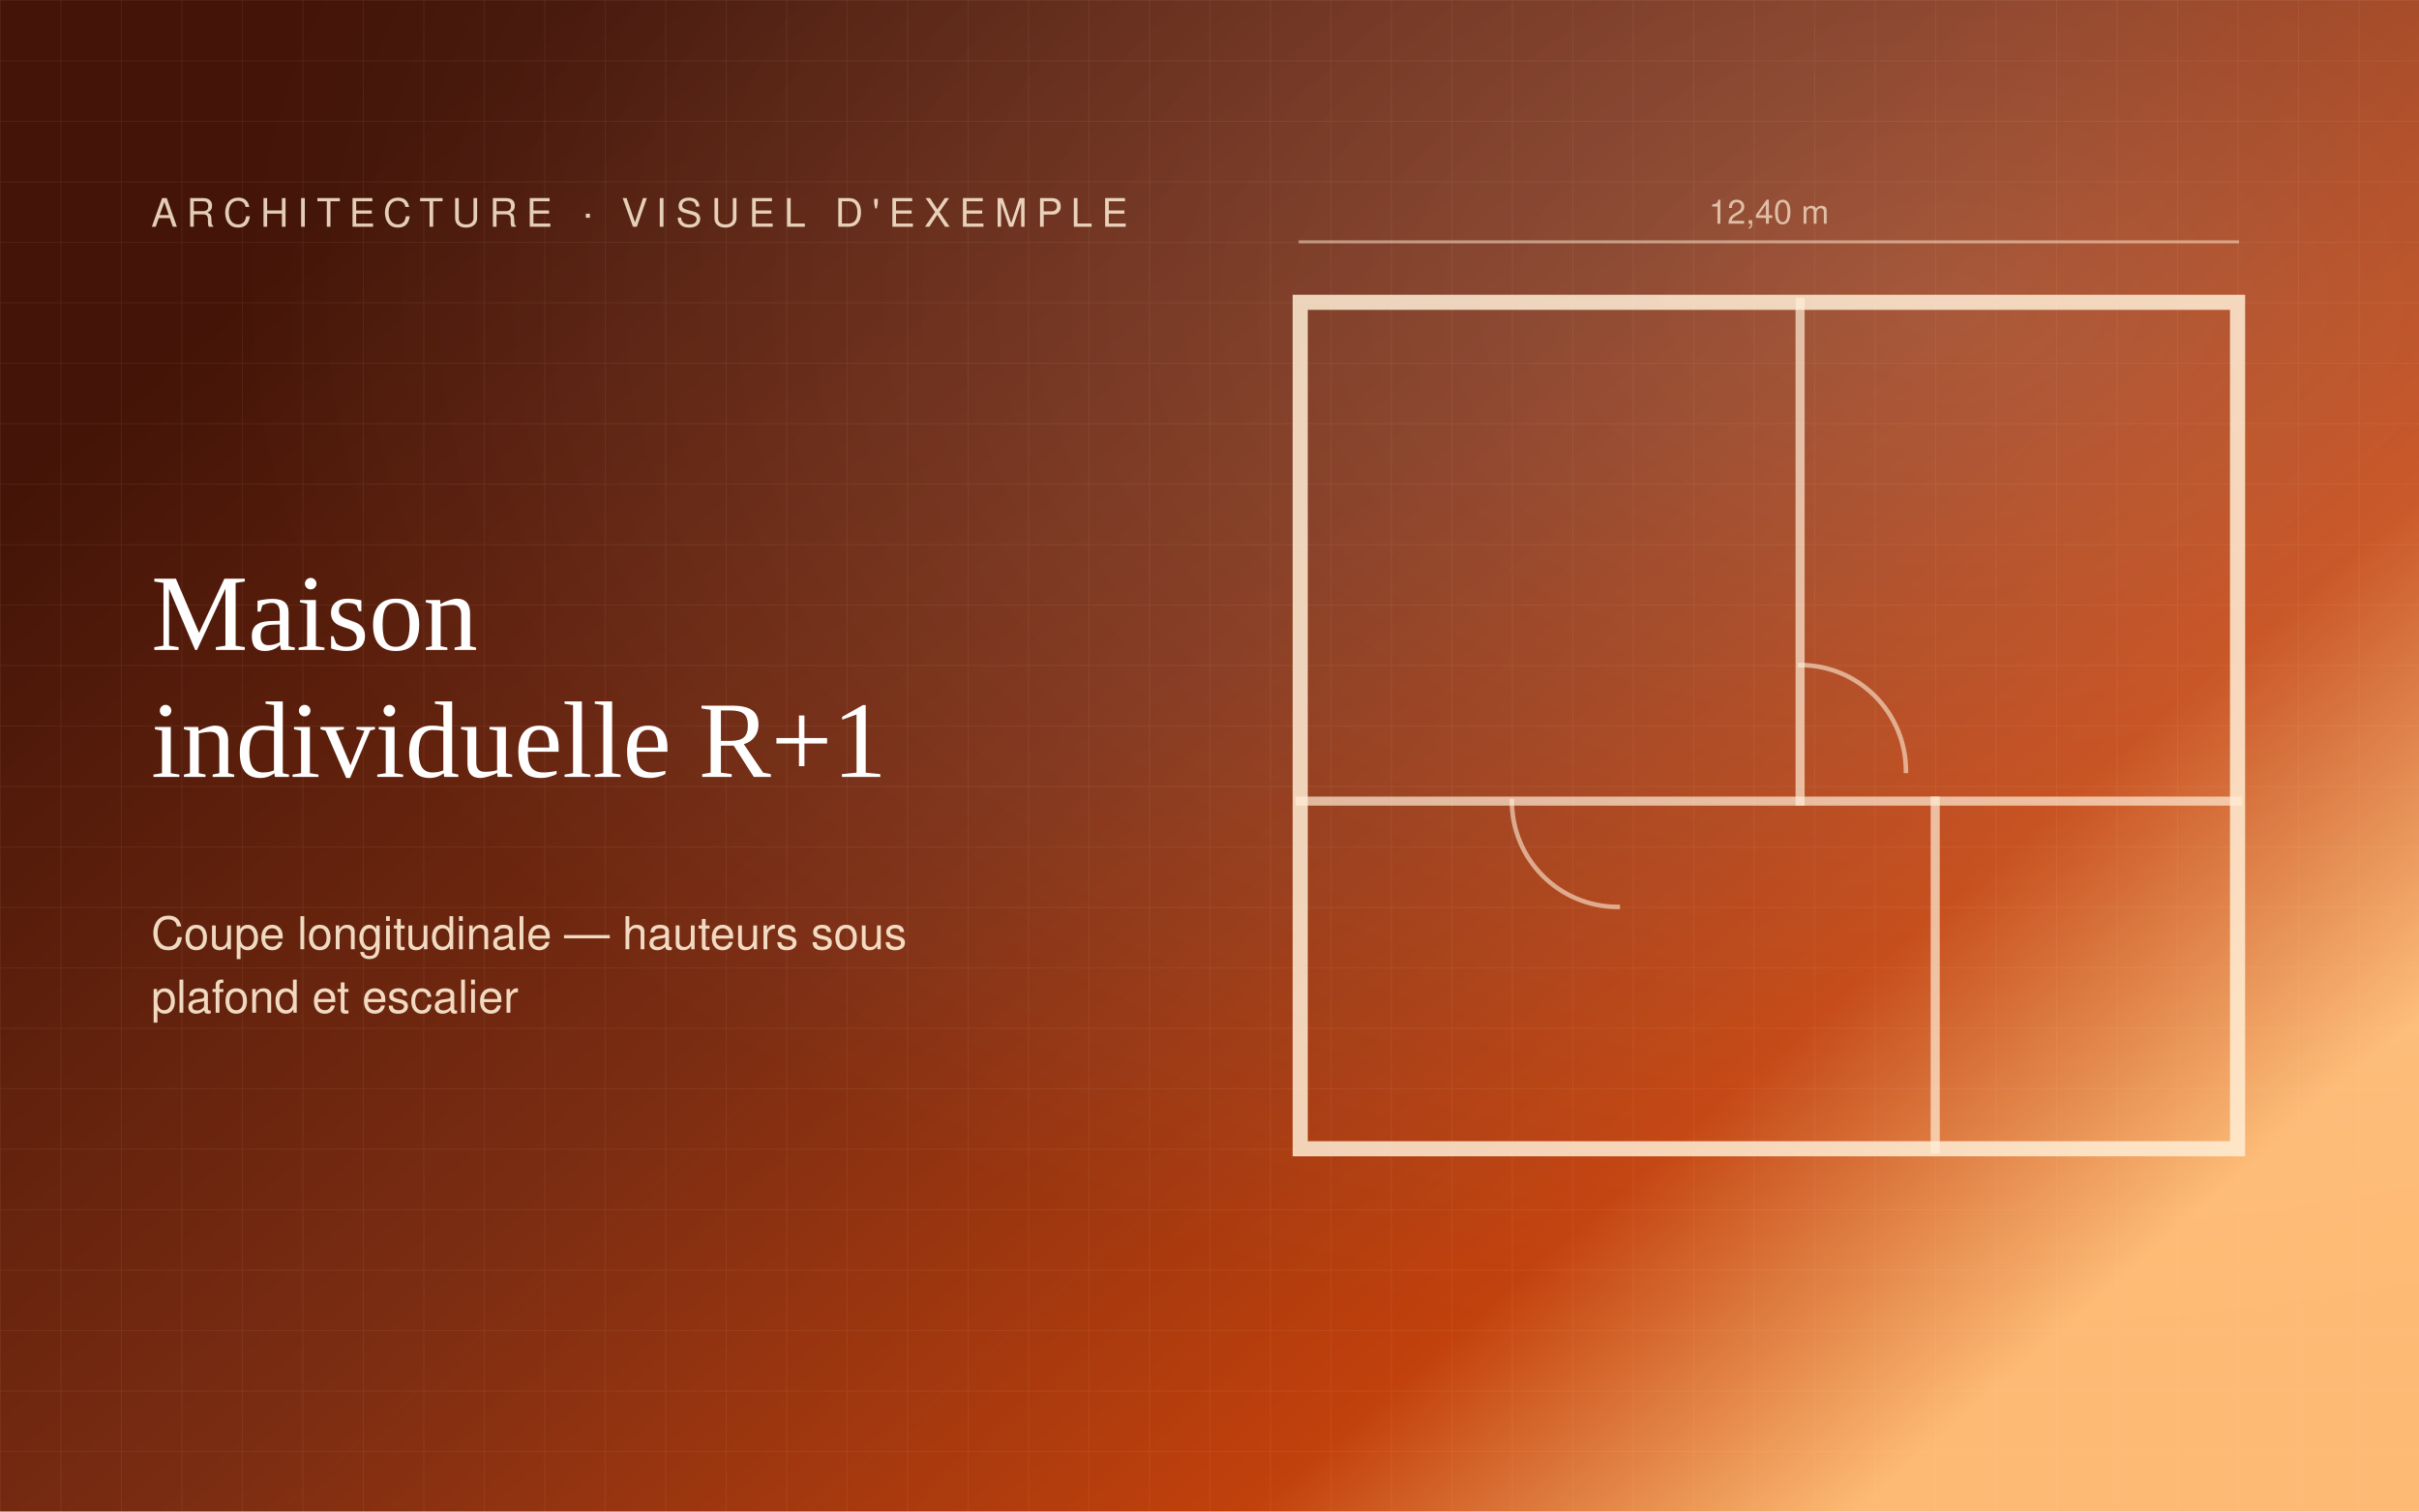
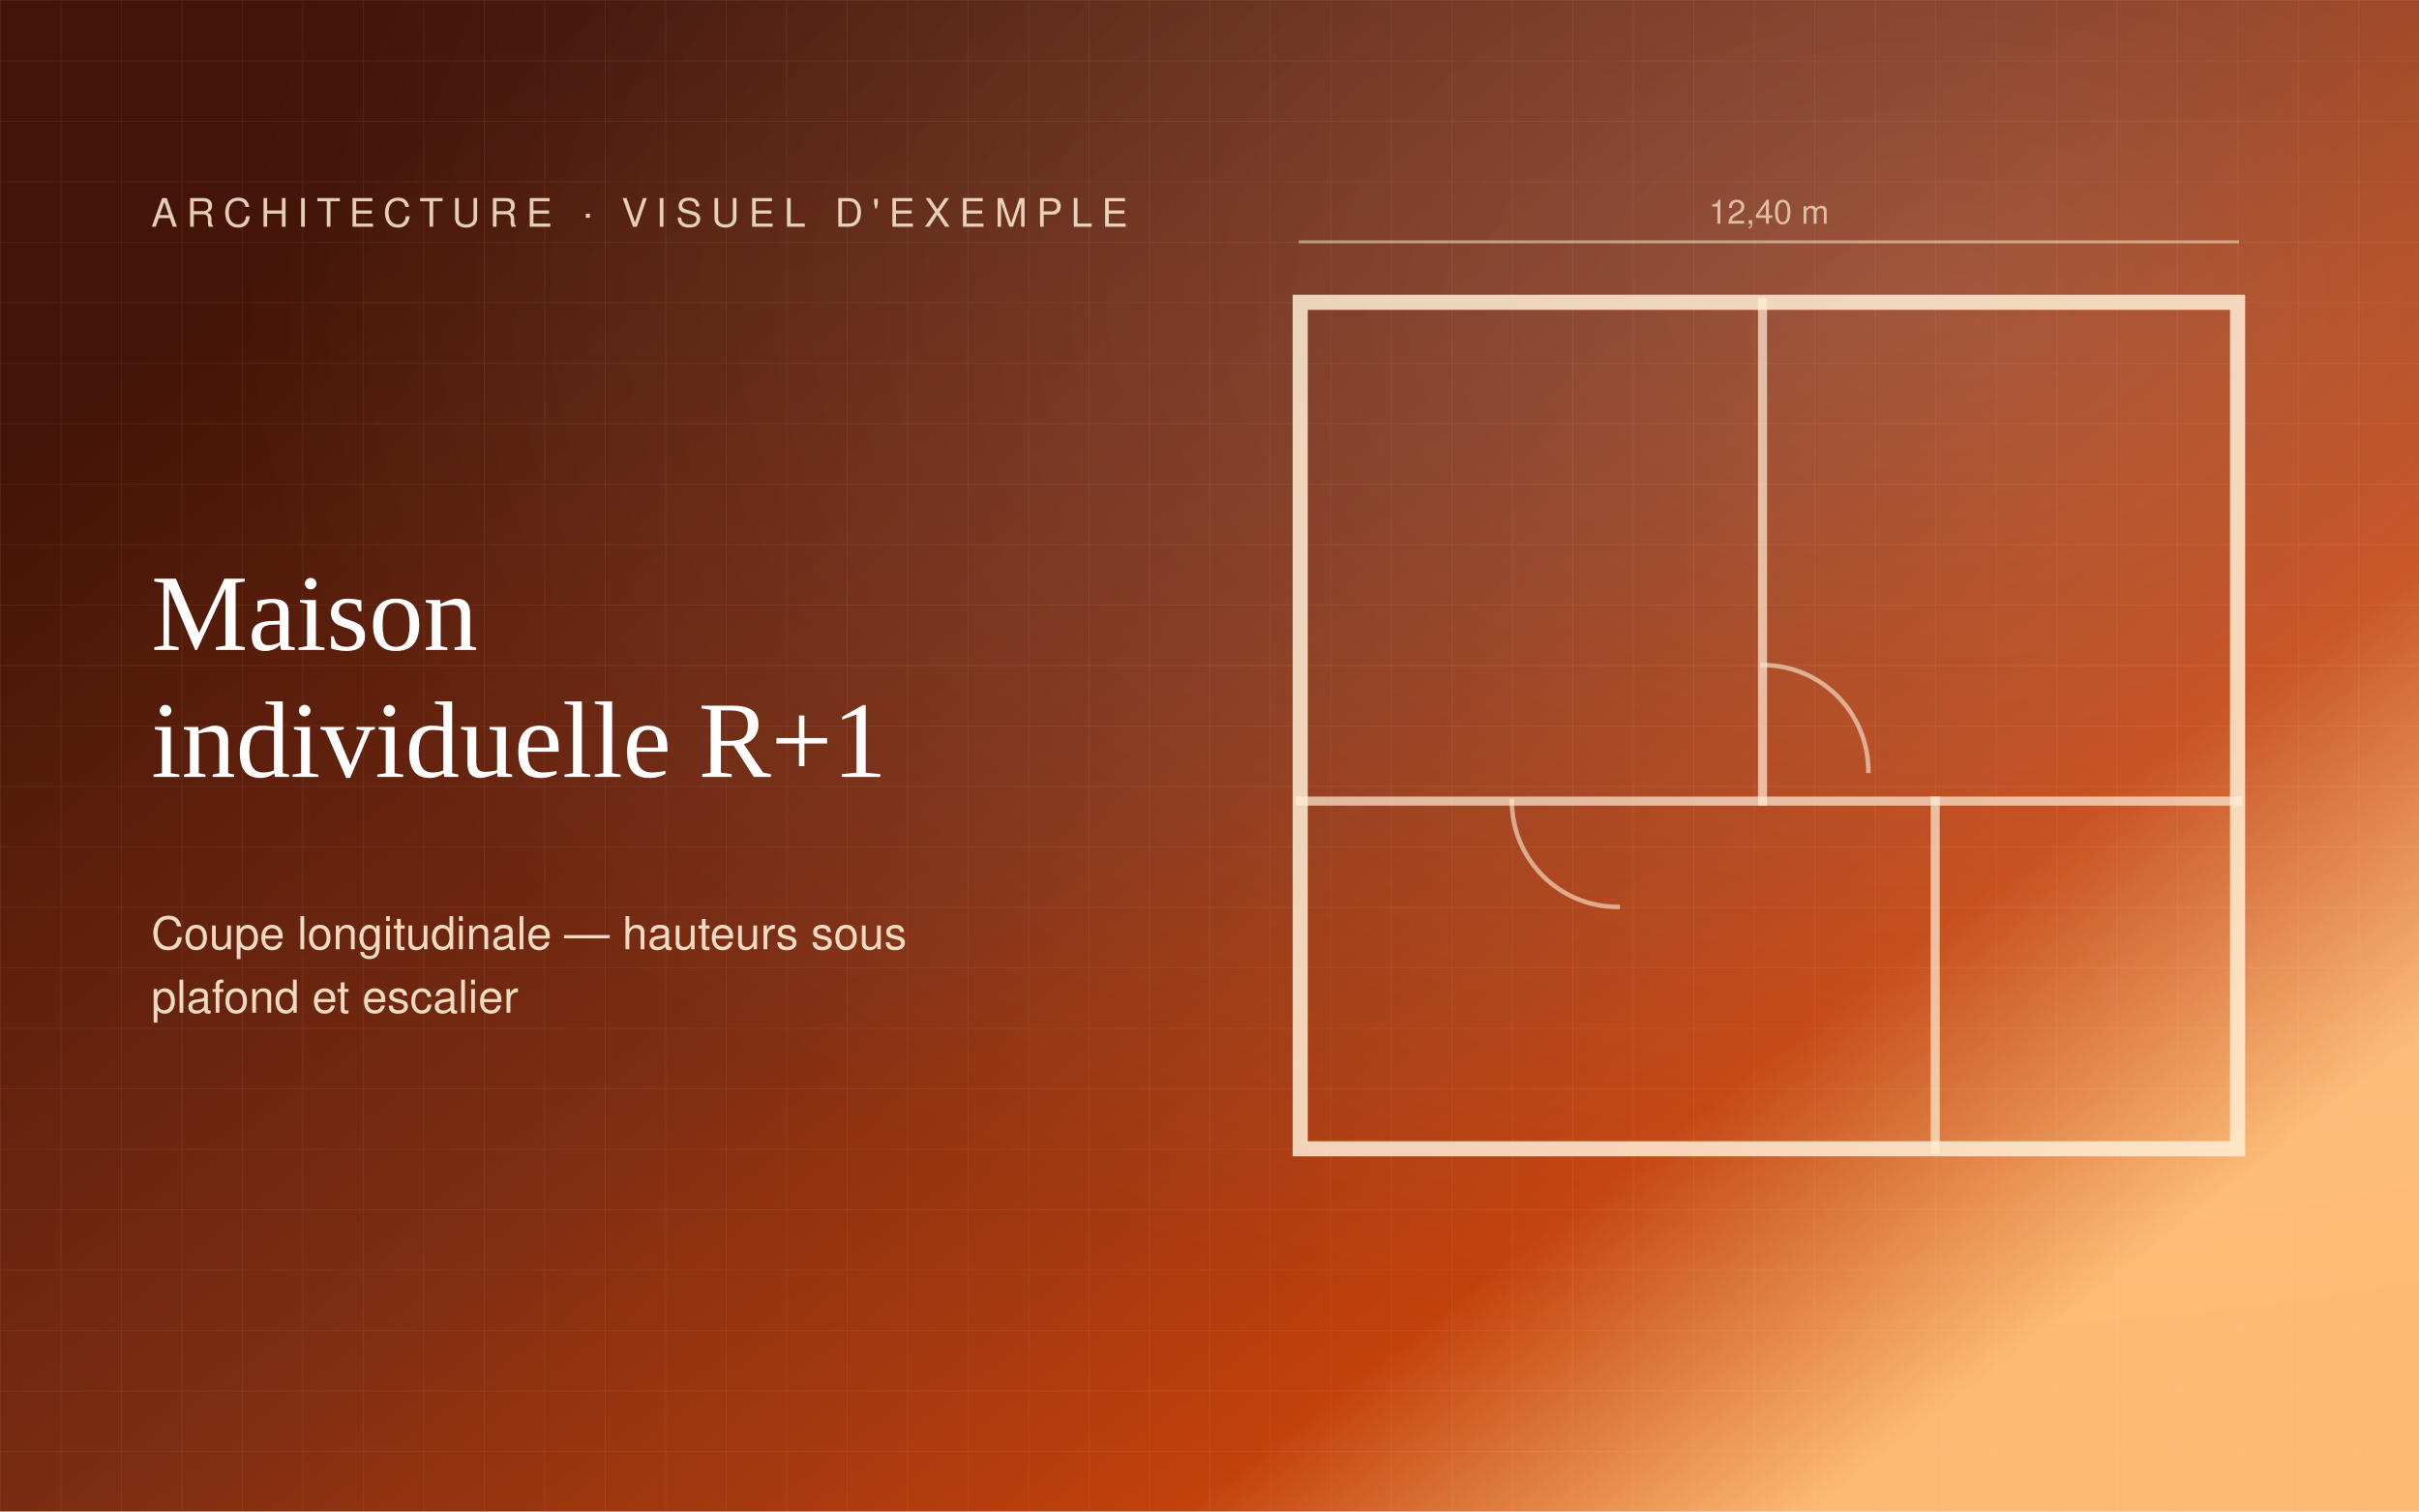
<svg xmlns="http://www.w3.org/2000/svg" width="1600" height="1000" viewBox="0 0 1600 1000" role="img" aria-label="Maison individuelle R+1">
  <defs>
-     <linearGradient id="bg" gradientTransform="rotate(35 .5 .5)">
+     <linearGradient id="bg" gradientTransform="rotate(39 .5 .5)">
      <stop offset="0" stop-color="#431407" />
      <stop offset=".45" stop-color="#7c2d12" />
      <stop offset=".8" stop-color="#c2410c" />
      <stop offset="1" stop-color="#fdba74" />
    </linearGradient>
    <radialGradient id="glow" cx=".8" cy=".2" r=".7">
      <stop offset="0" stop-color="#fff" stop-opacity=".18" />
      <stop offset="1" stop-color="#fff" stop-opacity="0" />
    </radialGradient>
  </defs>
  <rect width="1600" height="1000" fill="url(#bg)" />
  <rect width="1600" height="1000" fill="url(#glow)" />
  <pattern id="g" width="40" height="40" patternUnits="userSpaceOnUse">
    <path d="M 40 0 L 0 0 0 40" fill="none" stroke="#ffedd5" stroke-width="1" opacity="0.08" />
  </pattern>
  <rect width="1600" height="1000" fill="url(#g)" />
  <rect x="860" y="200" width="620" height="560" stroke="#ffedd5" fill="none" stroke-linecap="square" stroke-width="10" opacity="0.85" />
-   <line x1="1190.634" y1="200" x2="1190.634" y2="530" stroke="#ffedd5" fill="none" stroke-linecap="square" stroke-width="6" opacity="0.7" />
+   <line x1="1165.779" y1="200" x2="1165.779" y2="530" stroke="#ffedd5" fill="none" stroke-linecap="square" stroke-width="6" opacity="0.7" />
  <line x1="860" y1="530" x2="1480" y2="530" stroke="#ffedd5" fill="none" stroke-linecap="square" stroke-width="6" opacity="0.7" />
  <line x1="1280" y1="530" x2="1280" y2="760" stroke="#ffedd5" fill="none" stroke-linecap="square" stroke-width="6" opacity="0.7" />
-   <path d="M 1190.634 440 a 70 70 0 0 1 70 70" stroke="#ffedd5" fill="none" stroke-linecap="square" stroke-width="3" opacity="0.6" />
+   <path d="M 1165.779 440 a 70 70 0 0 1 70 70" stroke="#ffedd5" fill="none" stroke-linecap="square" stroke-width="3" opacity="0.6" />
  <path d="M 1000 530 a 70 70 0 0 0 70 70" stroke="#ffedd5" fill="none" stroke-linecap="square" stroke-width="3" opacity="0.6" />
  <line x1="860" y1="160" x2="1480" y2="160" stroke="#ffedd5" fill="none" stroke-linecap="square" stroke-width="2" opacity="0.5" />
  <text x="1170" y="148" text-anchor="middle" font-family="Helvetica, Arial, sans-serif" font-size="22" fill="#ffedd5" opacity="0.7">12,40 m</text>
  <text x="100" y="150" font-family="Helvetica, Arial, sans-serif" font-size="26" letter-spacing="6" fill="#ffedd5" opacity="0.85">ARCHITECTURE · VISUEL D'EXEMPLE</text>
  <text x="100" y="430" font-family="Georgia, 'Times New Roman', serif" font-size="72" fill="#ffffff">Maison</text>
  <text x="100" y="514" font-family="Georgia, 'Times New Roman', serif" font-size="72" fill="#ffffff">individuelle R+1</text>
  <text x="100" y="628" font-family="Helvetica, Arial, sans-serif" font-size="30" fill="#ffedd5" opacity="0.9">Coupe longitudinale — hauteurs sous</text>
  <text x="100" y="670" font-family="Helvetica, Arial, sans-serif" font-size="30" fill="#ffedd5" opacity="0.9">plafond et escalier</text>
</svg>
